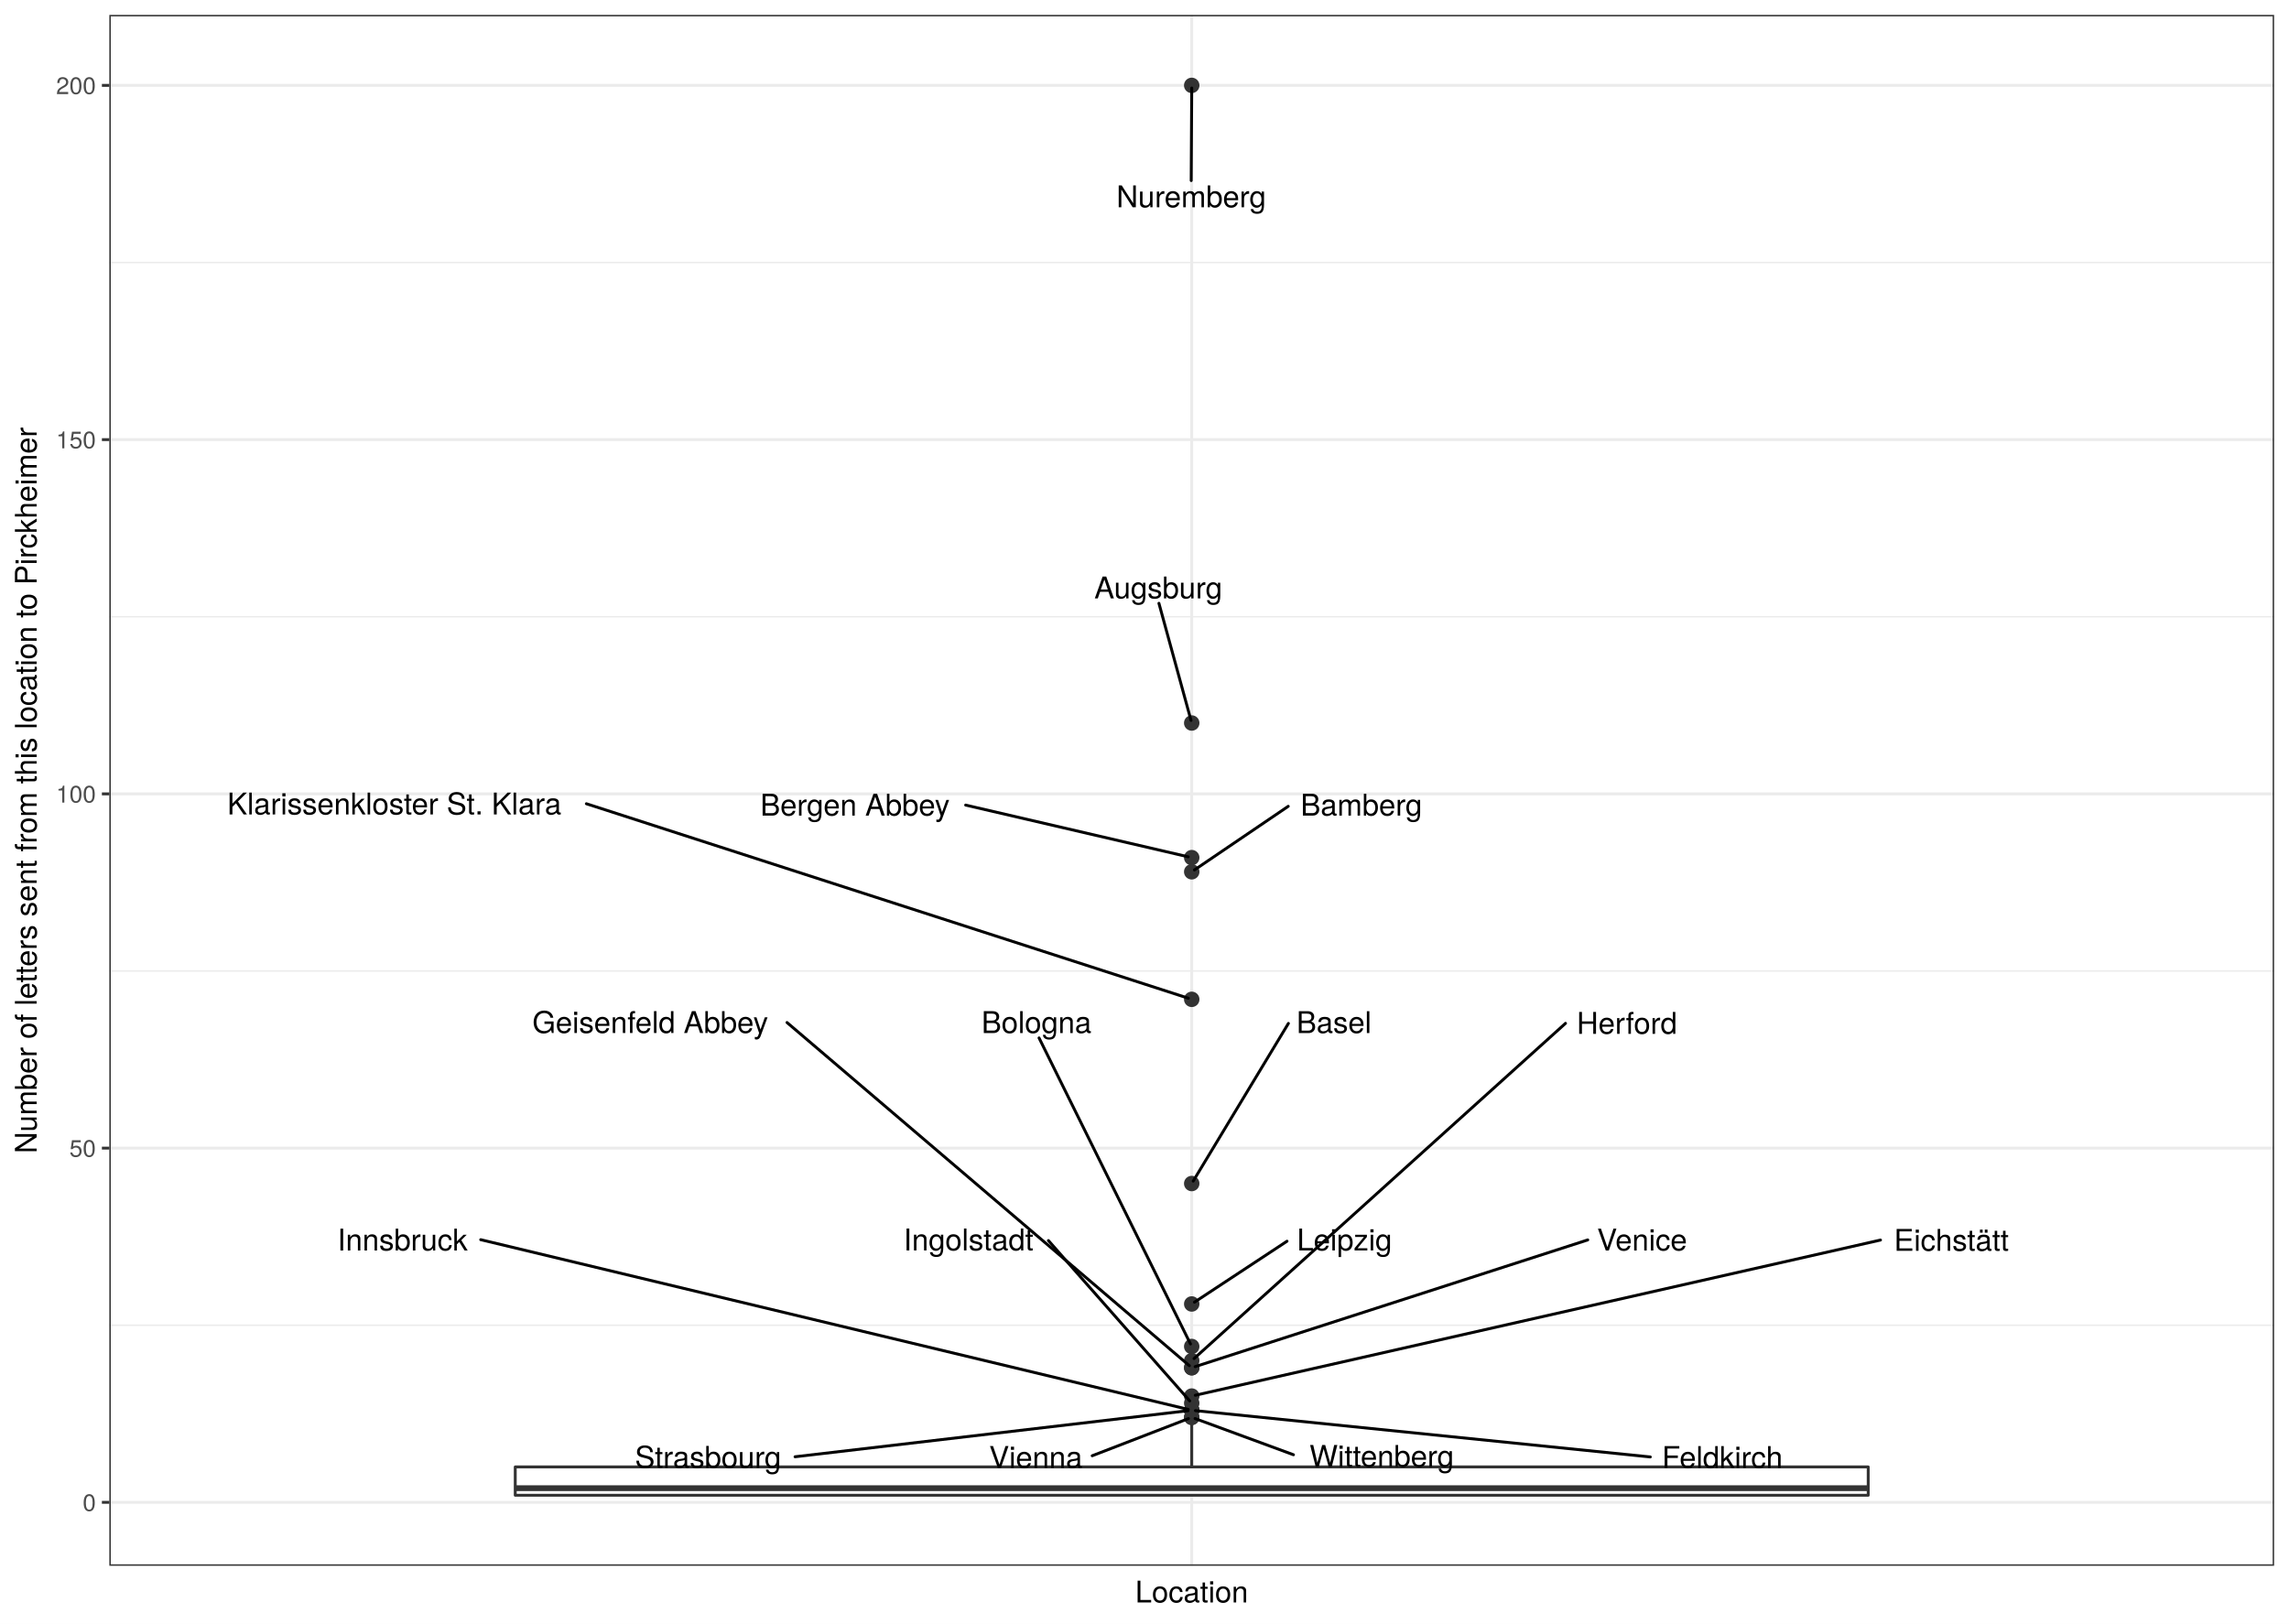
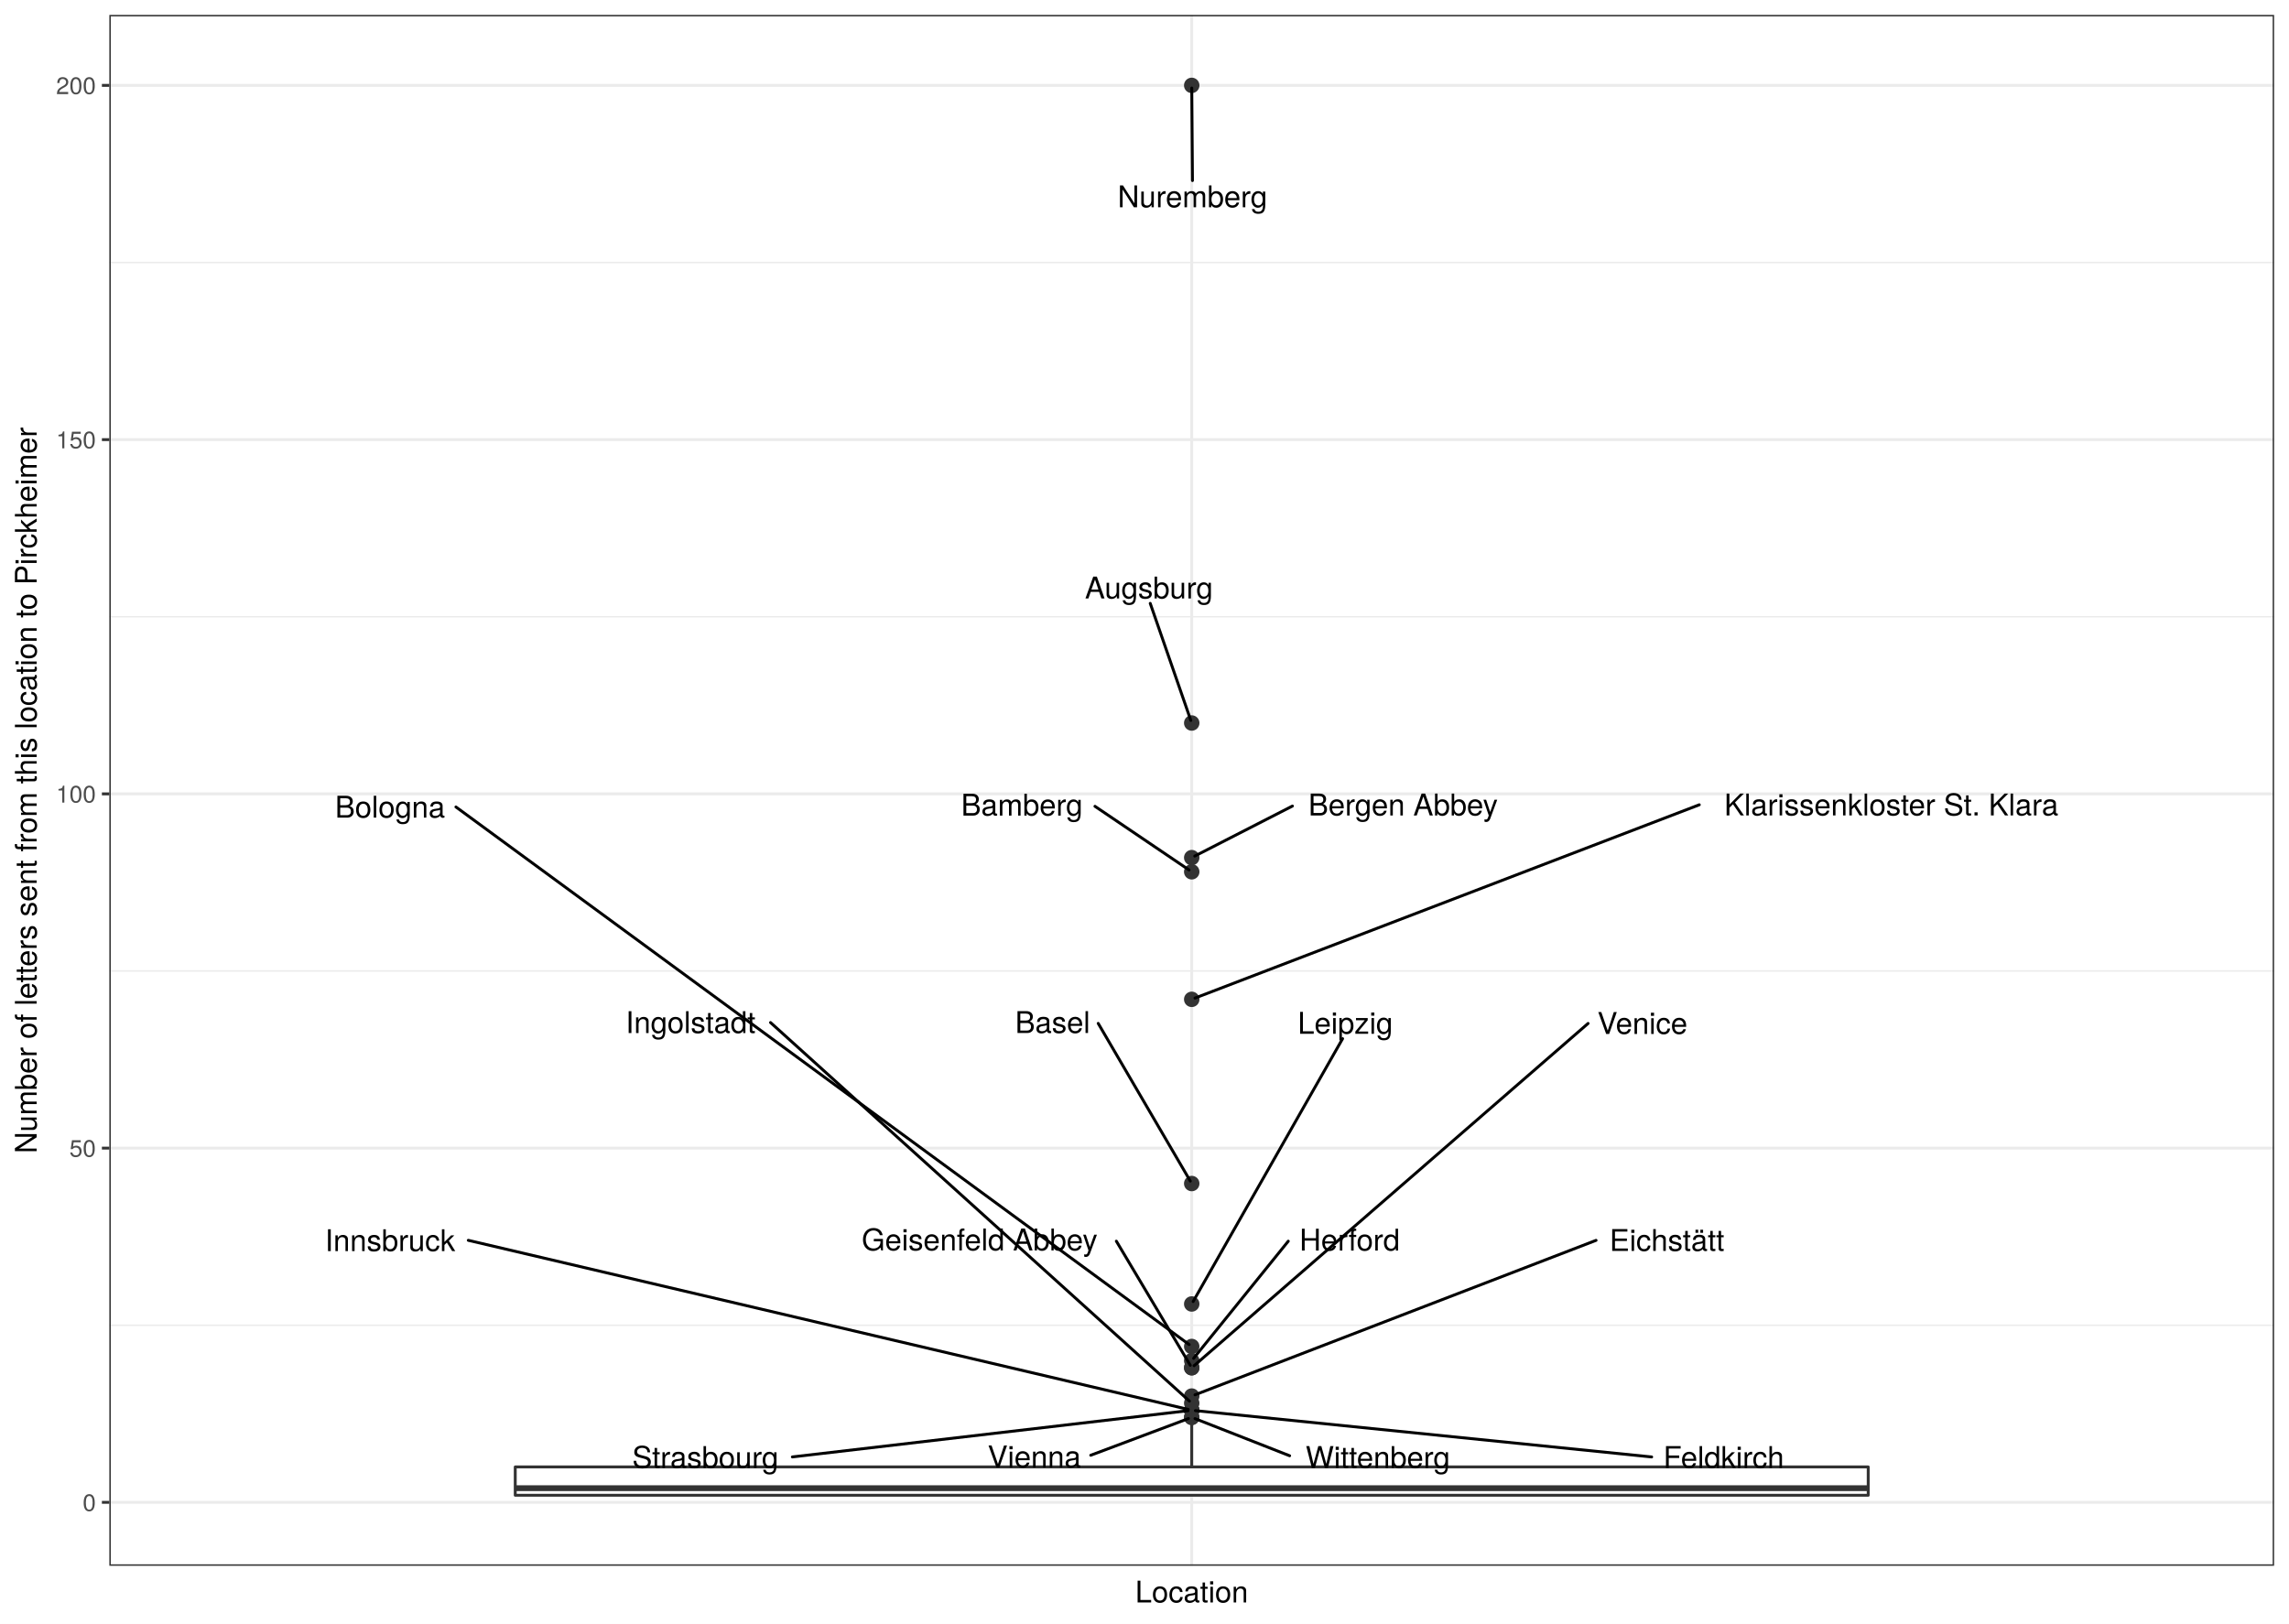
<svg xmlns="http://www.w3.org/2000/svg" class="svglite" width="842.40pt" height="597.60pt" viewBox="0 0 842.40 597.60">
  <defs>
    <style type="text/css">
    .svglite line, .svglite polyline, .svglite polygon, .svglite path, .svglite rect, .svglite circle {
      fill: none;
      stroke: #000000;
      stroke-linecap: round;
      stroke-linejoin: round;
      stroke-miterlimit: 10.00;
    }
    .svglite text {
      white-space: pre;
    }
  </style>
  </defs>
  <rect width="100%" height="100%" style="stroke: none; fill: #FFFFFF;" />
  <defs>
    <clipPath id="cpMC4wMHw4NDIuNDB8MC4wMHw1OTcuNjA=">
      <rect x="0.00" y="0.00" width="842.40" height="597.60" />
    </clipPath>
  </defs>
  <g clip-path="url(#cpMC4wMHw4NDIuNDB8MC4wMHw1OTcuNjA=)">
    <rect x="0" y="-0" width="842.40" height="597.60" style="stroke-width: 1.07; stroke: #FFFFFF; fill: #FFFFFF;" />
  </g>
  <defs>
    <clipPath id="cpNDAuMjR8ODM2LjkyfDUuNDh8NTc2LjMz">
      <rect x="40.24" y="5.48" width="796.68" height="570.85" />
    </clipPath>
  </defs>
  <g clip-path="url(#cpNDAuMjR8ODM2LjkyfDUuNDh8NTc2LjMz)">
    <rect x="40.24" y="5.48" width="796.68" height="570.85" style="stroke-width: 1.07; stroke: none; fill: #FFFFFF;" />
    <polyline points="40.24,487.80 836.92,487.80 " style="stroke-width: 0.53; stroke: #EBEBEB; stroke-linecap: butt;" />
    <polyline points="40.24,357.40 836.92,357.40 " style="stroke-width: 0.53; stroke: #EBEBEB; stroke-linecap: butt;" />
    <polyline points="40.24,227.01 836.92,227.01 " style="stroke-width: 0.53; stroke: #EBEBEB; stroke-linecap: butt;" />
    <polyline points="40.24,96.62 836.92,96.62 " style="stroke-width: 0.53; stroke: #EBEBEB; stroke-linecap: butt;" />
    <polyline points="40.24,552.99 836.92,552.99 " style="stroke-width: 1.07; stroke: #EBEBEB; stroke-linecap: butt;" />
    <polyline points="40.24,422.60 836.92,422.60 " style="stroke-width: 1.07; stroke: #EBEBEB; stroke-linecap: butt;" />
    <polyline points="40.24,292.21 836.92,292.21 " style="stroke-width: 1.07; stroke: #EBEBEB; stroke-linecap: butt;" />
    <polyline points="40.24,161.82 836.92,161.82 " style="stroke-width: 1.07; stroke: #EBEBEB; stroke-linecap: butt;" />
    <polyline points="40.24,31.43 836.92,31.43 " style="stroke-width: 1.07; stroke: #EBEBEB; stroke-linecap: butt;" />
    <polyline points="438.58,576.33 438.58,5.48 " style="stroke-width: 1.07; stroke: #EBEBEB; stroke-linecap: butt;" />
    <circle cx="438.58" cy="31.43" r="2.49" style="stroke-width: 0.71; stroke: #333333; fill: #333333;" />
    <circle cx="438.58" cy="266.13" r="2.49" style="stroke-width: 0.71; stroke: #333333; fill: #333333;" />
    <circle cx="438.58" cy="315.68" r="2.49" style="stroke-width: 0.71; stroke: #333333; fill: #333333;" />
    <circle cx="438.58" cy="320.89" r="2.49" style="stroke-width: 0.71; stroke: #333333; fill: #333333;" />
    <circle cx="438.58" cy="367.84" r="2.49" style="stroke-width: 0.71; stroke: #333333; fill: #333333;" />
    <circle cx="438.58" cy="435.64" r="2.49" style="stroke-width: 0.71; stroke: #333333; fill: #333333;" />
    <circle cx="438.58" cy="479.97" r="2.49" style="stroke-width: 0.71; stroke: #333333; fill: #333333;" />
    <circle cx="438.58" cy="495.62" r="2.49" style="stroke-width: 0.71; stroke: #333333; fill: #333333;" />
    <circle cx="438.58" cy="500.83" r="2.49" style="stroke-width: 0.71; stroke: #333333; fill: #333333;" />
    <circle cx="438.58" cy="503.44" r="2.49" style="stroke-width: 0.71; stroke: #333333; fill: #333333;" />
    <circle cx="438.58" cy="503.44" r="2.49" style="stroke-width: 0.71; stroke: #333333; fill: #333333;" />
    <circle cx="438.58" cy="513.87" r="2.49" style="stroke-width: 0.71; stroke: #333333; fill: #333333;" />
    <circle cx="438.58" cy="516.48" r="2.49" style="stroke-width: 0.71; stroke: #333333; fill: #333333;" />
    <circle cx="438.58" cy="519.09" r="2.49" style="stroke-width: 0.71; stroke: #333333; fill: #333333;" />
    <circle cx="438.58" cy="519.09" r="2.49" style="stroke-width: 0.71; stroke: #333333; fill: #333333;" />
    <circle cx="438.58" cy="519.09" r="2.49" style="stroke-width: 0.71; stroke: #333333; fill: #333333;" />
    <circle cx="438.58" cy="521.70" r="2.49" style="stroke-width: 0.71; stroke: #333333; fill: #333333;" />
    <circle cx="438.58" cy="521.70" r="2.49" style="stroke-width: 0.71; stroke: #333333; fill: #333333;" />
    <line x1="438.58" y1="539.95" x2="438.58" y2="524.30" style="stroke-width: 1.07; stroke: #333333; stroke-linecap: butt;" />
    <line x1="438.58" y1="550.38" x2="438.58" y2="550.38" style="stroke-width: 1.07; stroke: #333333; stroke-linecap: butt;" />
    <polygon points="189.62,539.95 189.62,550.38 687.54,550.38 687.54,539.95 189.62,539.95 " style="stroke-width: 1.07; stroke: #333333; fill: #FFFFFF;" />
    <line x1="189.62" y1="547.78" x2="687.54" y2="547.78" style="stroke-width: 2.13; stroke: #333333; stroke-linecap: butt;" />
-     <line x1="438.39" y1="66.46" x2="438.58" y2="32.40" style="stroke-width: 1.07;" />
-     <line x1="426.51" y1="222.06" x2="438.32" y2="265.17" style="stroke-width: 1.07;" />
-     <line x1="355.38" y1="296.34" x2="437.29" y2="315.38" style="stroke-width: 1.07;" />
-     <line x1="474.10" y1="296.79" x2="439.57" y2="320.22" style="stroke-width: 1.07;" />
-     <line x1="215.79" y1="295.84" x2="437.34" y2="367.43" style="stroke-width: 1.07;" />
-     <line x1="474.16" y1="376.70" x2="439.12" y2="434.74" style="stroke-width: 1.07;" />
-     <line x1="473.65" y1="456.87" x2="439.59" y2="479.31" style="stroke-width: 1.07;" />
-     <line x1="382.39" y1="382.04" x2="438.13" y2="494.70" style="stroke-width: 1.07;" />
-     <line x1="576.14" y1="376.67" x2="439.43" y2="500.07" style="stroke-width: 1.07;" />
-     <line x1="289.63" y1="376.37" x2="437.71" y2="502.69" style="stroke-width: 1.07;" />
-     <line x1="584.33" y1="456.39" x2="439.83" y2="503.04" style="stroke-width: 1.07;" />
-     <line x1="692.06" y1="456.44" x2="439.88" y2="513.58" style="stroke-width: 1.07;" />
-     <line x1="385.84" y1="456.63" x2="437.85" y2="515.66" style="stroke-width: 1.07;" />
-     <line x1="607.35" y1="536.28" x2="439.93" y2="519.23" style="stroke-width: 1.07;" />
-     <line x1="176.91" y1="456.31" x2="437.29" y2="518.78" style="stroke-width: 1.07;" />
-     <line x1="292.60" y1="536.21" x2="437.24" y2="519.25" style="stroke-width: 1.07;" />
-     <line x1="401.95" y1="535.84" x2="437.38" y2="522.16" style="stroke-width: 1.07;" />
-     <line x1="476.03" y1="535.47" x2="439.80" y2="522.14" style="stroke-width: 1.07;" />
-     <text x="438.39" y="76.30" text-anchor="middle" style="font-size: 11.04px; font-family: &quot;TeX Gyre Heros&quot;;" textLength="62.19px" lengthAdjust="spacingAndGlyphs">Nuremberg</text>
-     <text x="426.27" y="220.26" text-anchor="middle" style="font-size: 11.04px; font-family: &quot;TeX Gyre Heros&quot;;" textLength="52.61px" lengthAdjust="spacingAndGlyphs">Augsburg</text>
-     <text x="314.66" y="300.21" text-anchor="middle" style="font-size: 11.04px; font-family: &quot;TeX Gyre Heros&quot;;" textLength="77.85px" lengthAdjust="spacingAndGlyphs">Bergen Abbey</text>
-     <text x="501.00" y="300.20" text-anchor="middle" style="font-size: 11.04px; font-family: &quot;TeX Gyre Heros&quot;;" textLength="50.20px" lengthAdjust="spacingAndGlyphs">Bamberg</text>
-     <text x="145.12" y="299.79" text-anchor="middle" style="font-size: 11.04px; font-family: &quot;TeX Gyre Heros&quot;;" textLength="137.74px" lengthAdjust="spacingAndGlyphs">Klarissenkloster St. Klara</text>
-     <text x="490.93" y="380.25" text-anchor="middle" style="font-size: 11.04px; font-family: &quot;TeX Gyre Heros&quot;;" textLength="29.93px" lengthAdjust="spacingAndGlyphs">Basel</text>
-     <text x="494.78" y="460.27" text-anchor="middle" style="font-size: 11.04px; font-family: &quot;TeX Gyre Heros&quot;;" textLength="38.66px" lengthAdjust="spacingAndGlyphs">Leipzig</text>
-     <text x="381.44" y="380.24" text-anchor="middle" style="font-size: 11.04px; font-family: &quot;TeX Gyre Heros&quot;;" textLength="44.88px" lengthAdjust="spacingAndGlyphs">Bologna</text>
-     <text x="598.74" y="380.53" text-anchor="middle" style="font-size: 11.04px; font-family: &quot;TeX Gyre Heros&quot;;" textLength="41.59px" lengthAdjust="spacingAndGlyphs">Herford</text>
-     <text x="239.31" y="380.23" text-anchor="middle" style="font-size: 11.04px; font-family: &quot;TeX Gyre Heros&quot;;" textLength="97.03px" lengthAdjust="spacingAndGlyphs">Geisenfeld Abbey</text>
-     <text x="604.32" y="460.30" text-anchor="middle" style="font-size: 11.04px; font-family: &quot;TeX Gyre Heros&quot;;" textLength="36.39px" lengthAdjust="spacingAndGlyphs">Venice</text>
-     <text x="718.15" y="460.41" text-anchor="middle" style="font-size: 11.04px; font-family: &quot;TeX Gyre Heros&quot;;" textLength="48.58px" lengthAdjust="spacingAndGlyphs">Eichstätt</text>
-     <text x="356.43" y="460.26" text-anchor="middle" style="font-size: 11.04px; font-family: &quot;TeX Gyre Heros&quot;;" textLength="55.22px" lengthAdjust="spacingAndGlyphs">Ingolstadt</text>
-     <text x="633.85" y="540.33" text-anchor="middle" style="font-size: 11.04px; font-family: &quot;TeX Gyre Heros&quot;;" textLength="49.39px" lengthAdjust="spacingAndGlyphs">Feldkirch</text>
-     <text x="148.13" y="460.28" text-anchor="middle" style="font-size: 11.04px; font-family: &quot;TeX Gyre Heros&quot;;" textLength="53.96px" lengthAdjust="spacingAndGlyphs">Innsbruck</text>
-     <text x="260.58" y="540.27" text-anchor="middle" style="font-size: 11.04px; font-family: &quot;TeX Gyre Heros&quot;;" textLength="60.44px" lengthAdjust="spacingAndGlyphs">Strasbourg</text>
-     <text x="381.20" y="540.32" text-anchor="middle" style="font-size: 11.04px; font-family: &quot;TeX Gyre Heros&quot;;" textLength="37.90px" lengthAdjust="spacingAndGlyphs">Vienna</text>
-     <text x="508.48" y="539.92" text-anchor="middle" style="font-size: 11.04px; font-family: &quot;TeX Gyre Heros&quot;;" textLength="61.29px" lengthAdjust="spacingAndGlyphs">Wittenberg</text>
+     <line x1="438.85" y1="66.46" x2="438.59" y2="32.40" style="stroke-width: 1.07;" />
+     <line x1="423.31" y1="222.09" x2="438.25" y2="265.18" style="stroke-width: 1.07;" />
+     <line x1="475.64" y1="296.69" x2="439.69" y2="315.11" style="stroke-width: 1.07;" />
+     <line x1="402.97" y1="296.79" x2="437.59" y2="320.22" style="stroke-width: 1.07;" />
+     <line x1="625.37" y1="296.23" x2="439.78" y2="367.37" style="stroke-width: 1.07;" />
+     <line x1="404.16" y1="376.69" x2="438.06" y2="434.74" style="stroke-width: 1.07;" />
+     <line x1="494.11" y1="382.31" x2="439.10" y2="479.07" style="stroke-width: 1.07;" />
+     <line x1="167.79" y1="297.03" x2="437.63" y2="494.92" style="stroke-width: 1.07;" />
+     <line x1="474.11" y1="456.86" x2="439.27" y2="499.99" style="stroke-width: 1.07;" />
+     <line x1="410.84" y1="456.85" x2="438.05" y2="502.54" style="stroke-width: 1.07;" />
+     <line x1="584.45" y1="376.71" x2="439.45" y2="502.69" style="stroke-width: 1.07;" />
+     <line x1="587.38" y1="456.55" x2="439.78" y2="513.41" style="stroke-width: 1.07;" />
+     <line x1="283.57" y1="376.38" x2="437.74" y2="515.72" style="stroke-width: 1.07;" />
+     <line x1="607.85" y1="536.28" x2="439.93" y2="519.23" style="stroke-width: 1.07;" />
+     <line x1="172.34" y1="456.54" x2="437.29" y2="518.78" style="stroke-width: 1.07;" />
+     <line x1="291.61" y1="536.27" x2="437.24" y2="519.25" style="stroke-width: 1.07;" />
+     <line x1="401.42" y1="535.65" x2="437.37" y2="522.15" style="stroke-width: 1.07;" />
+     <line x1="474.61" y1="535.84" x2="439.78" y2="522.17" style="stroke-width: 1.07;" />
+     <text x="438.85" y="76.30" text-anchor="middle" style="font-size: 11.04px; font-family: &quot;TeX Gyre Heros&quot;;" textLength="62.19px" lengthAdjust="spacingAndGlyphs">Nuremberg</text>
+     <text x="422.82" y="220.29" text-anchor="middle" style="font-size: 11.04px; font-family: &quot;TeX Gyre Heros&quot;;" textLength="52.61px" lengthAdjust="spacingAndGlyphs">Augsburg</text>
+     <text x="516.37" y="300.16" text-anchor="middle" style="font-size: 11.04px; font-family: &quot;TeX Gyre Heros&quot;;" textLength="77.85px" lengthAdjust="spacingAndGlyphs">Bergen Abbey</text>
+     <text x="376.07" y="300.20" text-anchor="middle" style="font-size: 11.04px; font-family: &quot;TeX Gyre Heros&quot;;" textLength="50.20px" lengthAdjust="spacingAndGlyphs">Bamberg</text>
+     <text x="696.05" y="300.15" text-anchor="middle" style="font-size: 11.04px; font-family: &quot;TeX Gyre Heros&quot;;" textLength="137.74px" lengthAdjust="spacingAndGlyphs">Klarissenkloster St. Klara</text>
+     <text x="387.39" y="380.23" text-anchor="middle" style="font-size: 11.04px; font-family: &quot;TeX Gyre Heros&quot;;" textLength="29.93px" lengthAdjust="spacingAndGlyphs">Basel</text>
+     <text x="495.08" y="380.51" text-anchor="middle" style="font-size: 11.04px; font-family: &quot;TeX Gyre Heros&quot;;" textLength="38.66px" lengthAdjust="spacingAndGlyphs">Leipzig</text>
+     <text x="143.55" y="300.96" text-anchor="middle" style="font-size: 11.04px; font-family: &quot;TeX Gyre Heros&quot;;" textLength="44.88px" lengthAdjust="spacingAndGlyphs">Bologna</text>
+     <text x="496.70" y="460.32" text-anchor="middle" style="font-size: 11.04px; font-family: &quot;TeX Gyre Heros&quot;;" textLength="41.59px" lengthAdjust="spacingAndGlyphs">Herford</text>
+     <text x="360.52" y="460.26" text-anchor="middle" style="font-size: 11.04px; font-family: &quot;TeX Gyre Heros&quot;;" textLength="97.03px" lengthAdjust="spacingAndGlyphs">Geisenfeld Abbey</text>
+     <text x="604.45" y="380.58" text-anchor="middle" style="font-size: 11.04px; font-family: &quot;TeX Gyre Heros&quot;;" textLength="36.39px" lengthAdjust="spacingAndGlyphs">Venice</text>
+     <text x="613.47" y="460.45" text-anchor="middle" style="font-size: 11.04px; font-family: &quot;TeX Gyre Heros&quot;;" textLength="48.58px" lengthAdjust="spacingAndGlyphs">Eichstätt</text>
+     <text x="254.16" y="380.26" text-anchor="middle" style="font-size: 11.04px; font-family: &quot;TeX Gyre Heros&quot;;" textLength="55.22px" lengthAdjust="spacingAndGlyphs">Ingolstadt</text>
+     <text x="634.35" y="540.33" text-anchor="middle" style="font-size: 11.04px; font-family: &quot;TeX Gyre Heros&quot;;" textLength="49.39px" lengthAdjust="spacingAndGlyphs">Feldkirch</text>
+     <text x="143.56" y="460.51" text-anchor="middle" style="font-size: 11.04px; font-family: &quot;TeX Gyre Heros&quot;;" textLength="53.96px" lengthAdjust="spacingAndGlyphs">Innsbruck</text>
+     <text x="259.58" y="540.33" text-anchor="middle" style="font-size: 11.04px; font-family: &quot;TeX Gyre Heros&quot;;" textLength="60.44px" lengthAdjust="spacingAndGlyphs">Strasbourg</text>
+     <text x="380.66" y="540.11" text-anchor="middle" style="font-size: 11.04px; font-family: &quot;TeX Gyre Heros&quot;;" textLength="37.90px" lengthAdjust="spacingAndGlyphs">Vienna</text>
+     <text x="507.06" y="540.33" text-anchor="middle" style="font-size: 11.04px; font-family: &quot;TeX Gyre Heros&quot;;" textLength="61.29px" lengthAdjust="spacingAndGlyphs">Wittenberg</text>
    <rect x="40.24" y="5.48" width="796.68" height="570.85" style="stroke-width: 1.07; stroke: #333333;" />
  </g>
  <g clip-path="url(#cpMC4wMHw4NDIuNDB8MC4wMHw1OTcuNjA=)">
    <text x="35.31" y="556.20" text-anchor="end" style="font-size: 8.80px;fill: #4D4D4D; font-family: &quot;TeX Gyre Heros&quot;;" textLength="5.59px" lengthAdjust="spacingAndGlyphs">0</text>
    <text x="35.31" y="425.81" text-anchor="end" style="font-size: 8.80px;fill: #4D4D4D; font-family: &quot;TeX Gyre Heros&quot;;" textLength="11.19px" lengthAdjust="spacingAndGlyphs">50</text>
    <text x="35.31" y="295.42" text-anchor="end" style="font-size: 8.80px;fill: #4D4D4D; font-family: &quot;TeX Gyre Heros&quot;;" textLength="16.78px" lengthAdjust="spacingAndGlyphs">100</text>
    <text x="35.31" y="165.03" text-anchor="end" style="font-size: 8.80px;fill: #4D4D4D; font-family: &quot;TeX Gyre Heros&quot;;" textLength="16.78px" lengthAdjust="spacingAndGlyphs">150</text>
    <text x="35.31" y="34.63" text-anchor="end" style="font-size: 8.80px;fill: #4D4D4D; font-family: &quot;TeX Gyre Heros&quot;;" textLength="16.78px" lengthAdjust="spacingAndGlyphs">200</text>
    <polyline points="37.50,552.99 40.24,552.99 " style="stroke-width: 1.07; stroke: #333333; stroke-linecap: butt;" />
    <polyline points="37.50,422.60 40.24,422.60 " style="stroke-width: 1.07; stroke: #333333; stroke-linecap: butt;" />
    <polyline points="37.50,292.21 40.24,292.21 " style="stroke-width: 1.07; stroke: #333333; stroke-linecap: butt;" />
    <polyline points="37.50,161.82 40.24,161.82 " style="stroke-width: 1.07; stroke: #333333; stroke-linecap: butt;" />
    <polyline points="37.50,31.43 40.24,31.43 " style="stroke-width: 1.07; stroke: #333333; stroke-linecap: butt;" />
    <text x="438.58" y="589.83" text-anchor="middle" style="font-size: 11.00px; font-family: &quot;TeX Gyre Heros&quot;;" textLength="46.53px" lengthAdjust="spacingAndGlyphs">Location</text>
    <text transform="translate(13.50,290.91) rotate(-90)" text-anchor="middle" style="font-size: 11.00px; font-family: &quot;TeX Gyre Heros&quot;;" textLength="307.35px" lengthAdjust="spacingAndGlyphs">Number of letters sent from this location to Pirckheimer</text>
  </g>
</svg>
